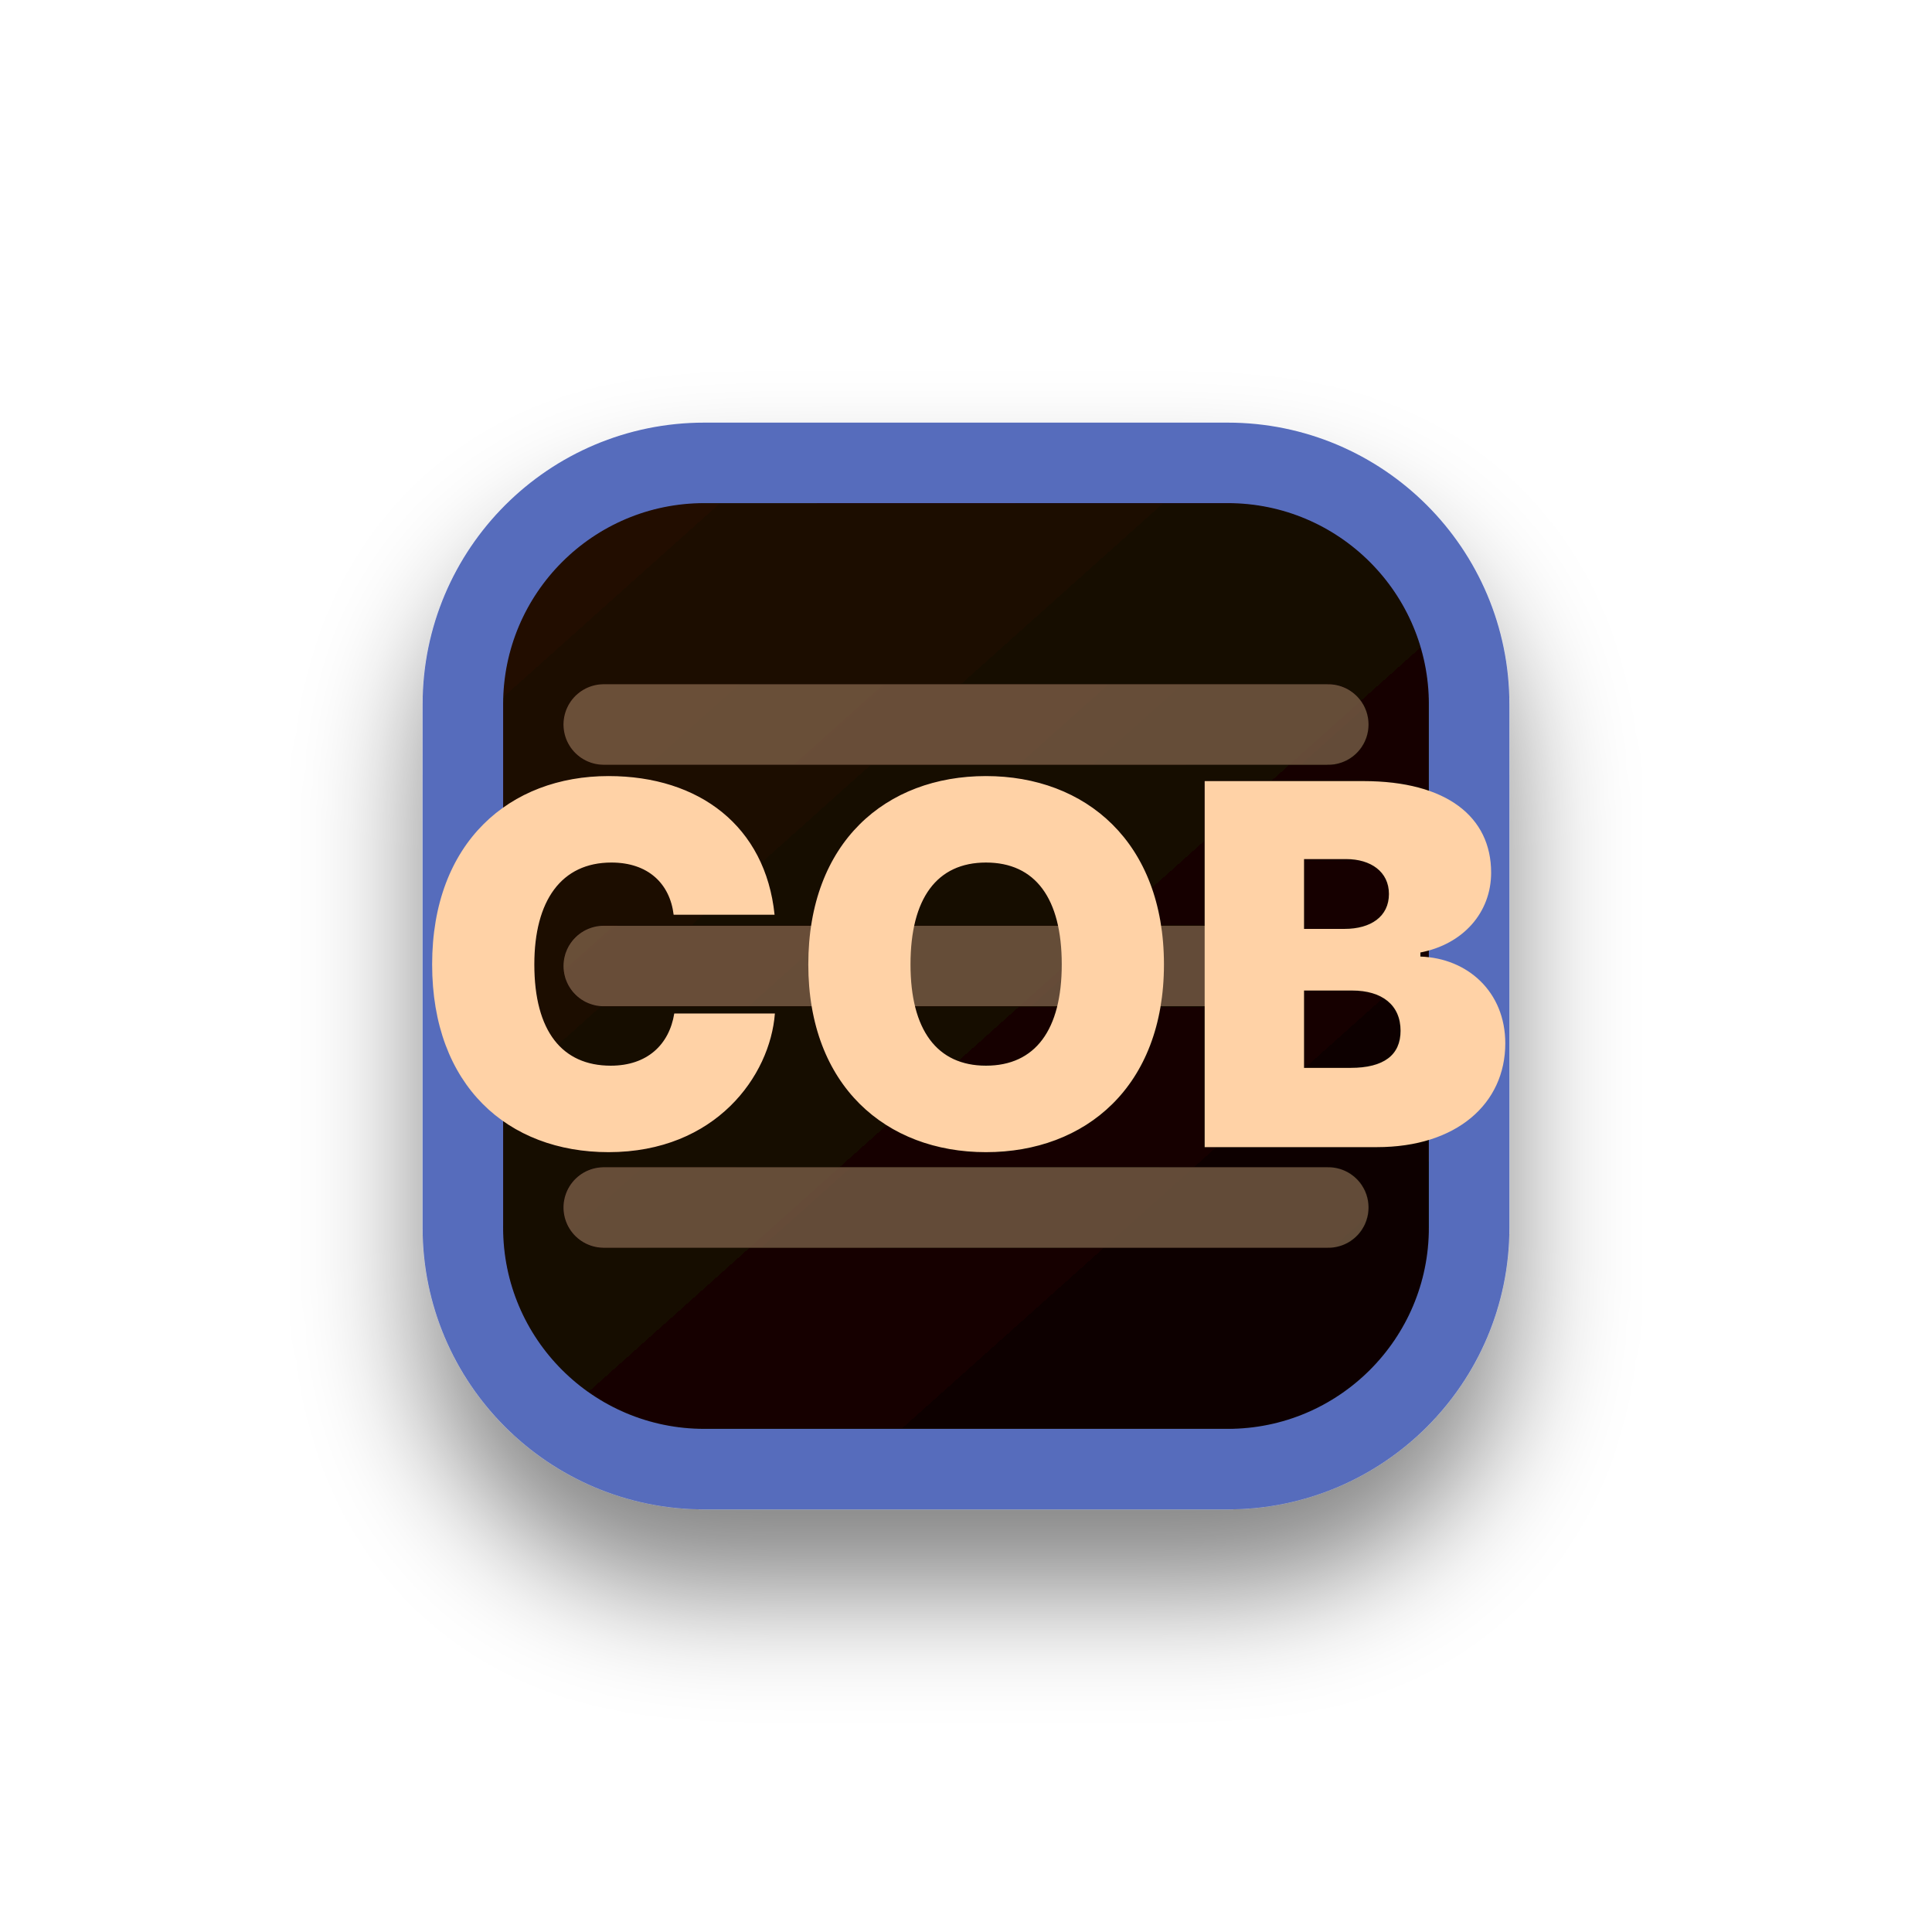
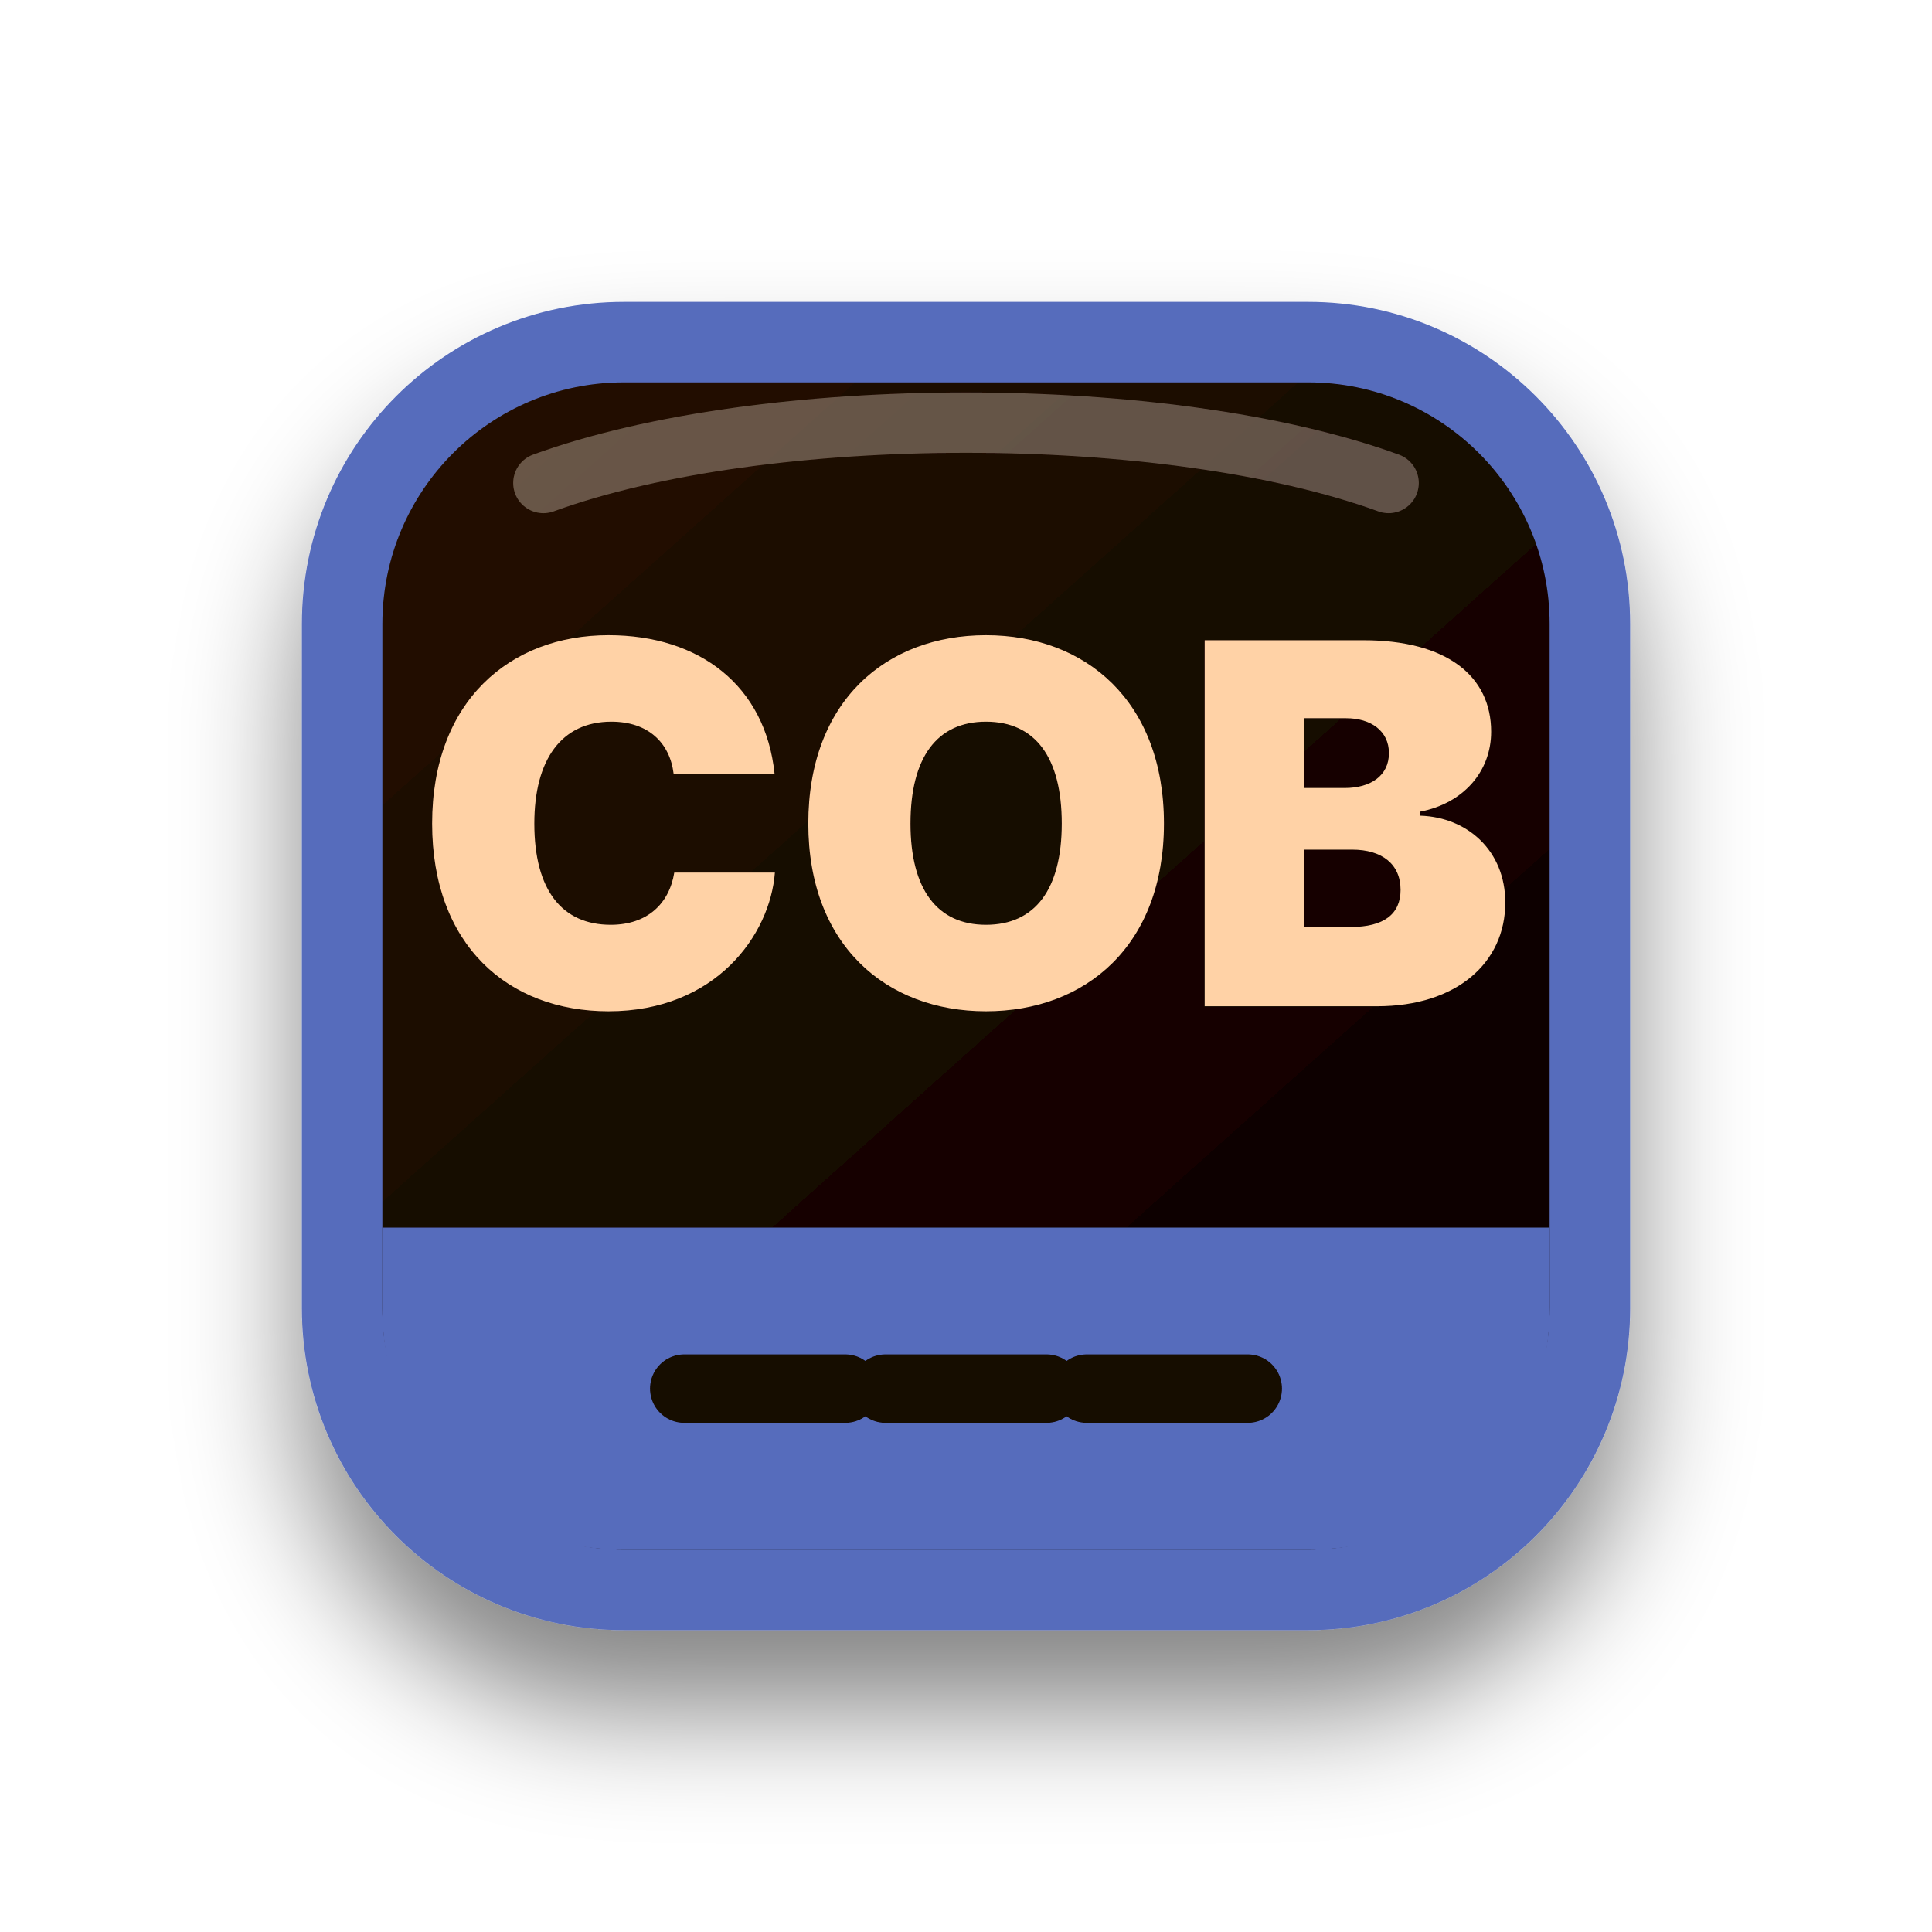
<svg xmlns="http://www.w3.org/2000/svg" width="96" height="96" viewBox="0 0 96 96" role="img" aria-label="Gas Plasma COB language icon">
  <defs>
    <linearGradient id="tile" x1="14" y1="10" x2="82" y2="86" gradientUnits="userSpaceOnUse">
      <stop offset="0" stop-color="#2A1200" />
      <stop offset=".48" stop-color="#160700" />
      <stop offset="1" stop-color="#080200" />
    </linearGradient>
    <linearGradient id="ember" x1="20" y1="15" x2="76" y2="83" gradientUnits="userSpaceOnUse">
      <stop offset="0" stop-color="#FFD2A6" />
      <stop offset=".28" stop-color="#FFD700" />
      <stop offset=".72" stop-color="#FF8C00" />
      <stop offset="1" stop-color="#FF4500" />
    </linearGradient>
    <linearGradient id="panel" x1="24" y1="24" x2="72" y2="72" gradientUnits="userSpaceOnUse">
      <stop offset="0" stop-color="#2A1200" />
      <stop offset=".6" stop-color="#100600" />
      <stop offset="1" stop-color="#050100" />
    </linearGradient>
    <linearGradient id="darkGlass" x1="24" y1="22" x2="72" y2="72" gradientUnits="userSpaceOnUse">
      <stop offset="0" stop-color="#2A1200" />
      <stop offset=".58" stop-color="#100600" />
      <stop offset="1" stop-color="#050100" />
    </linearGradient>
    <radialGradient id="disc" cx="39%" cy="31%" r="68%">
      <stop offset="0" stop-color="#FFF0DB" />
      <stop offset=".28" stop-color="#E8C547" />
      <stop offset=".56" stop-color="#FF9B7A" />
      <stop offset="1" stop-color="#4D2600" />
    </radialGradient>
    <filter id="shadow" x="-20%" y="-20%" width="140%" height="150%">
      <feDropShadow dx="0" dy="4" stdDeviation="3" flood-color="#050100" flood-opacity=".48" />
    </filter>
    <filter id="softGlow" x="-20%" y="-20%" width="140%" height="140%">
      <feGaussianBlur stdDeviation="1.6" result="blur" />
      <feMerge>
        <feMergeNode in="blur" />
        <feMergeNode in="SourceGraphic" />
      </feMerge>
    </filter>
  </defs>
  <g filter="url(#shadow)">
-     <rect x="23" y="23" width="50" height="50" rx="12" fill="url(#tile)" stroke="#576CBC" stroke-width="4" stroke-linejoin="round" />
-     <path d="M30 36h36M30 48h30M30 60h36" stroke="#FFD2A6" stroke-width="4" stroke-linecap="round" opacity=".34" />
-     <text x="48" y="57" text-anchor="middle" font-family="Inter, SF Pro Display, Segoe UI, Arial, sans-serif" font-size="25" font-weight="900" fill="#FFD2A6">COB</text>
+     <rect x="17" y="17" width="62" height="62" rx="14" fill="url(#tile)" stroke="#576CBC" stroke-width="4" stroke-linejoin="round" />
+     <path d="M19 61h58v4c0 7-5 12-12 12H31c-7 0-12-5-12-12z" fill="#576CBC" />
+     <path d="M27 24c11-4 31-4 42 0" fill="none" stroke="#FFF0DB" stroke-width="3" stroke-linecap="round" opacity=".32" />
+     <text x="48" y="50" text-anchor="middle" font-family="Inter, SF Pro Display, Segoe UI, Arial, sans-serif" font-size="25" font-weight="900" fill="#FFD2A6">COB</text>
+     <path d="M34 69h8M44 69h8M54 69h8" stroke="#140800" stroke-width="3.4" stroke-linecap="round" />
  </g>
</svg>
